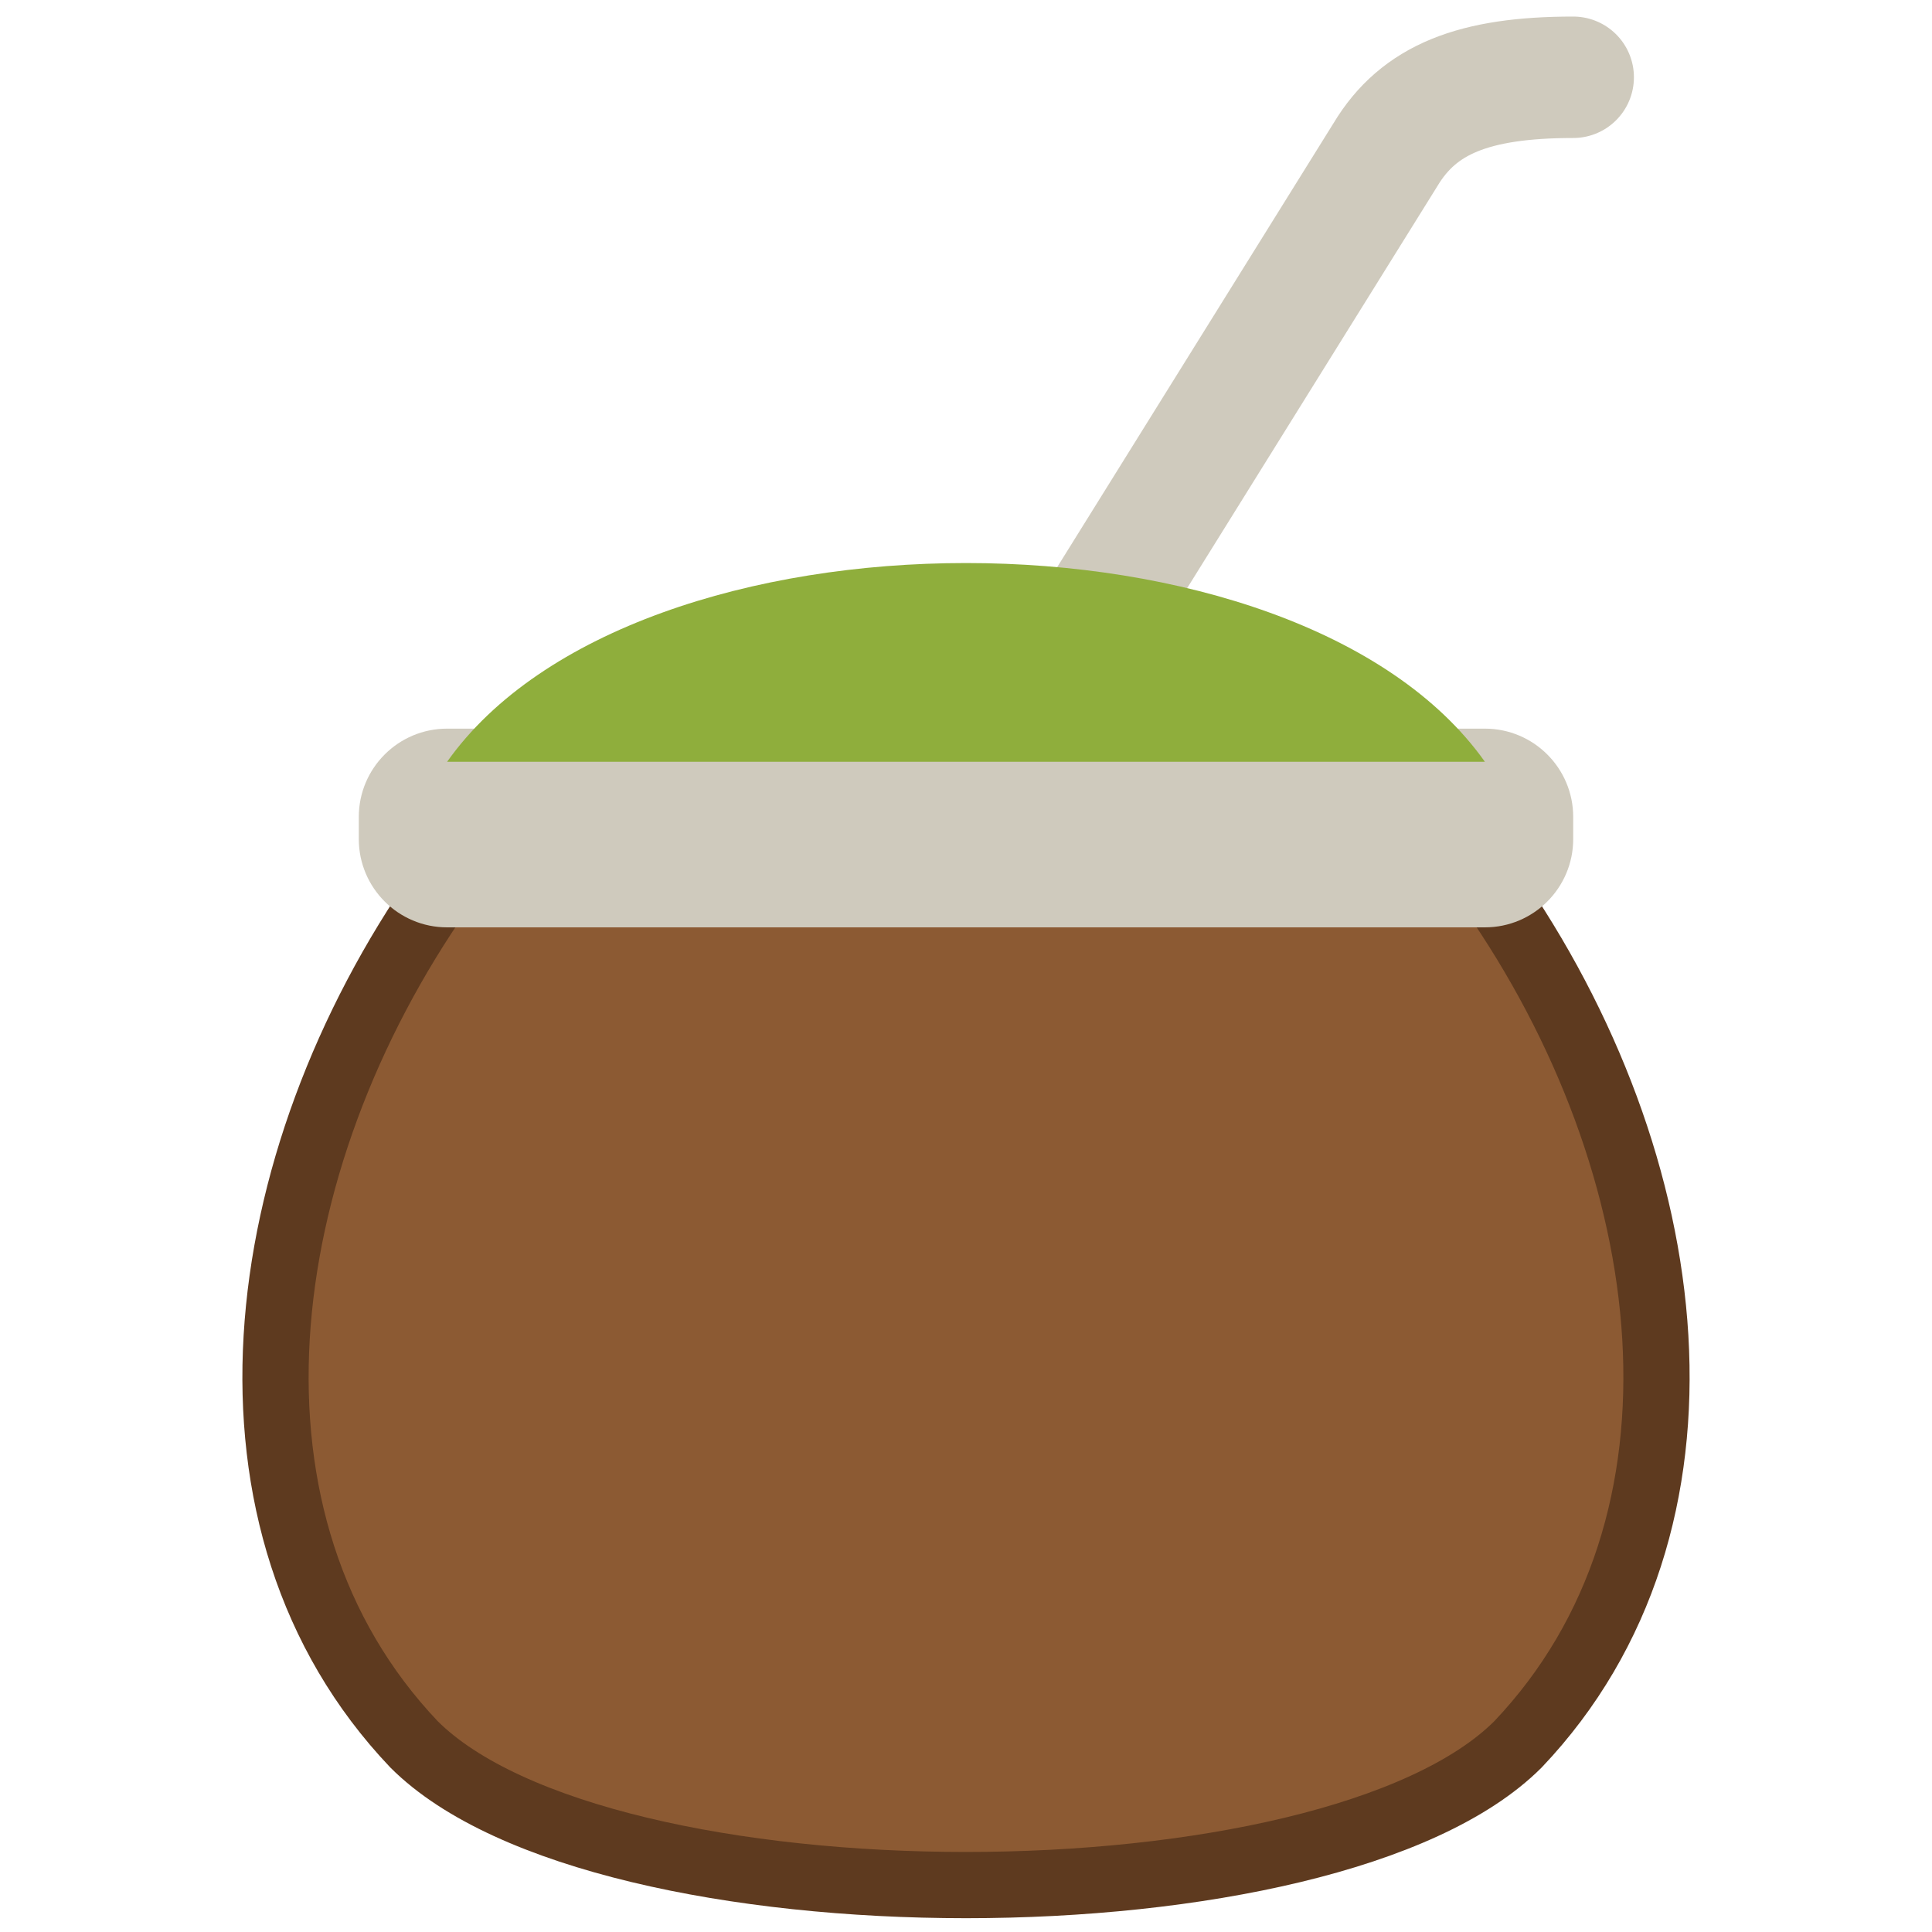
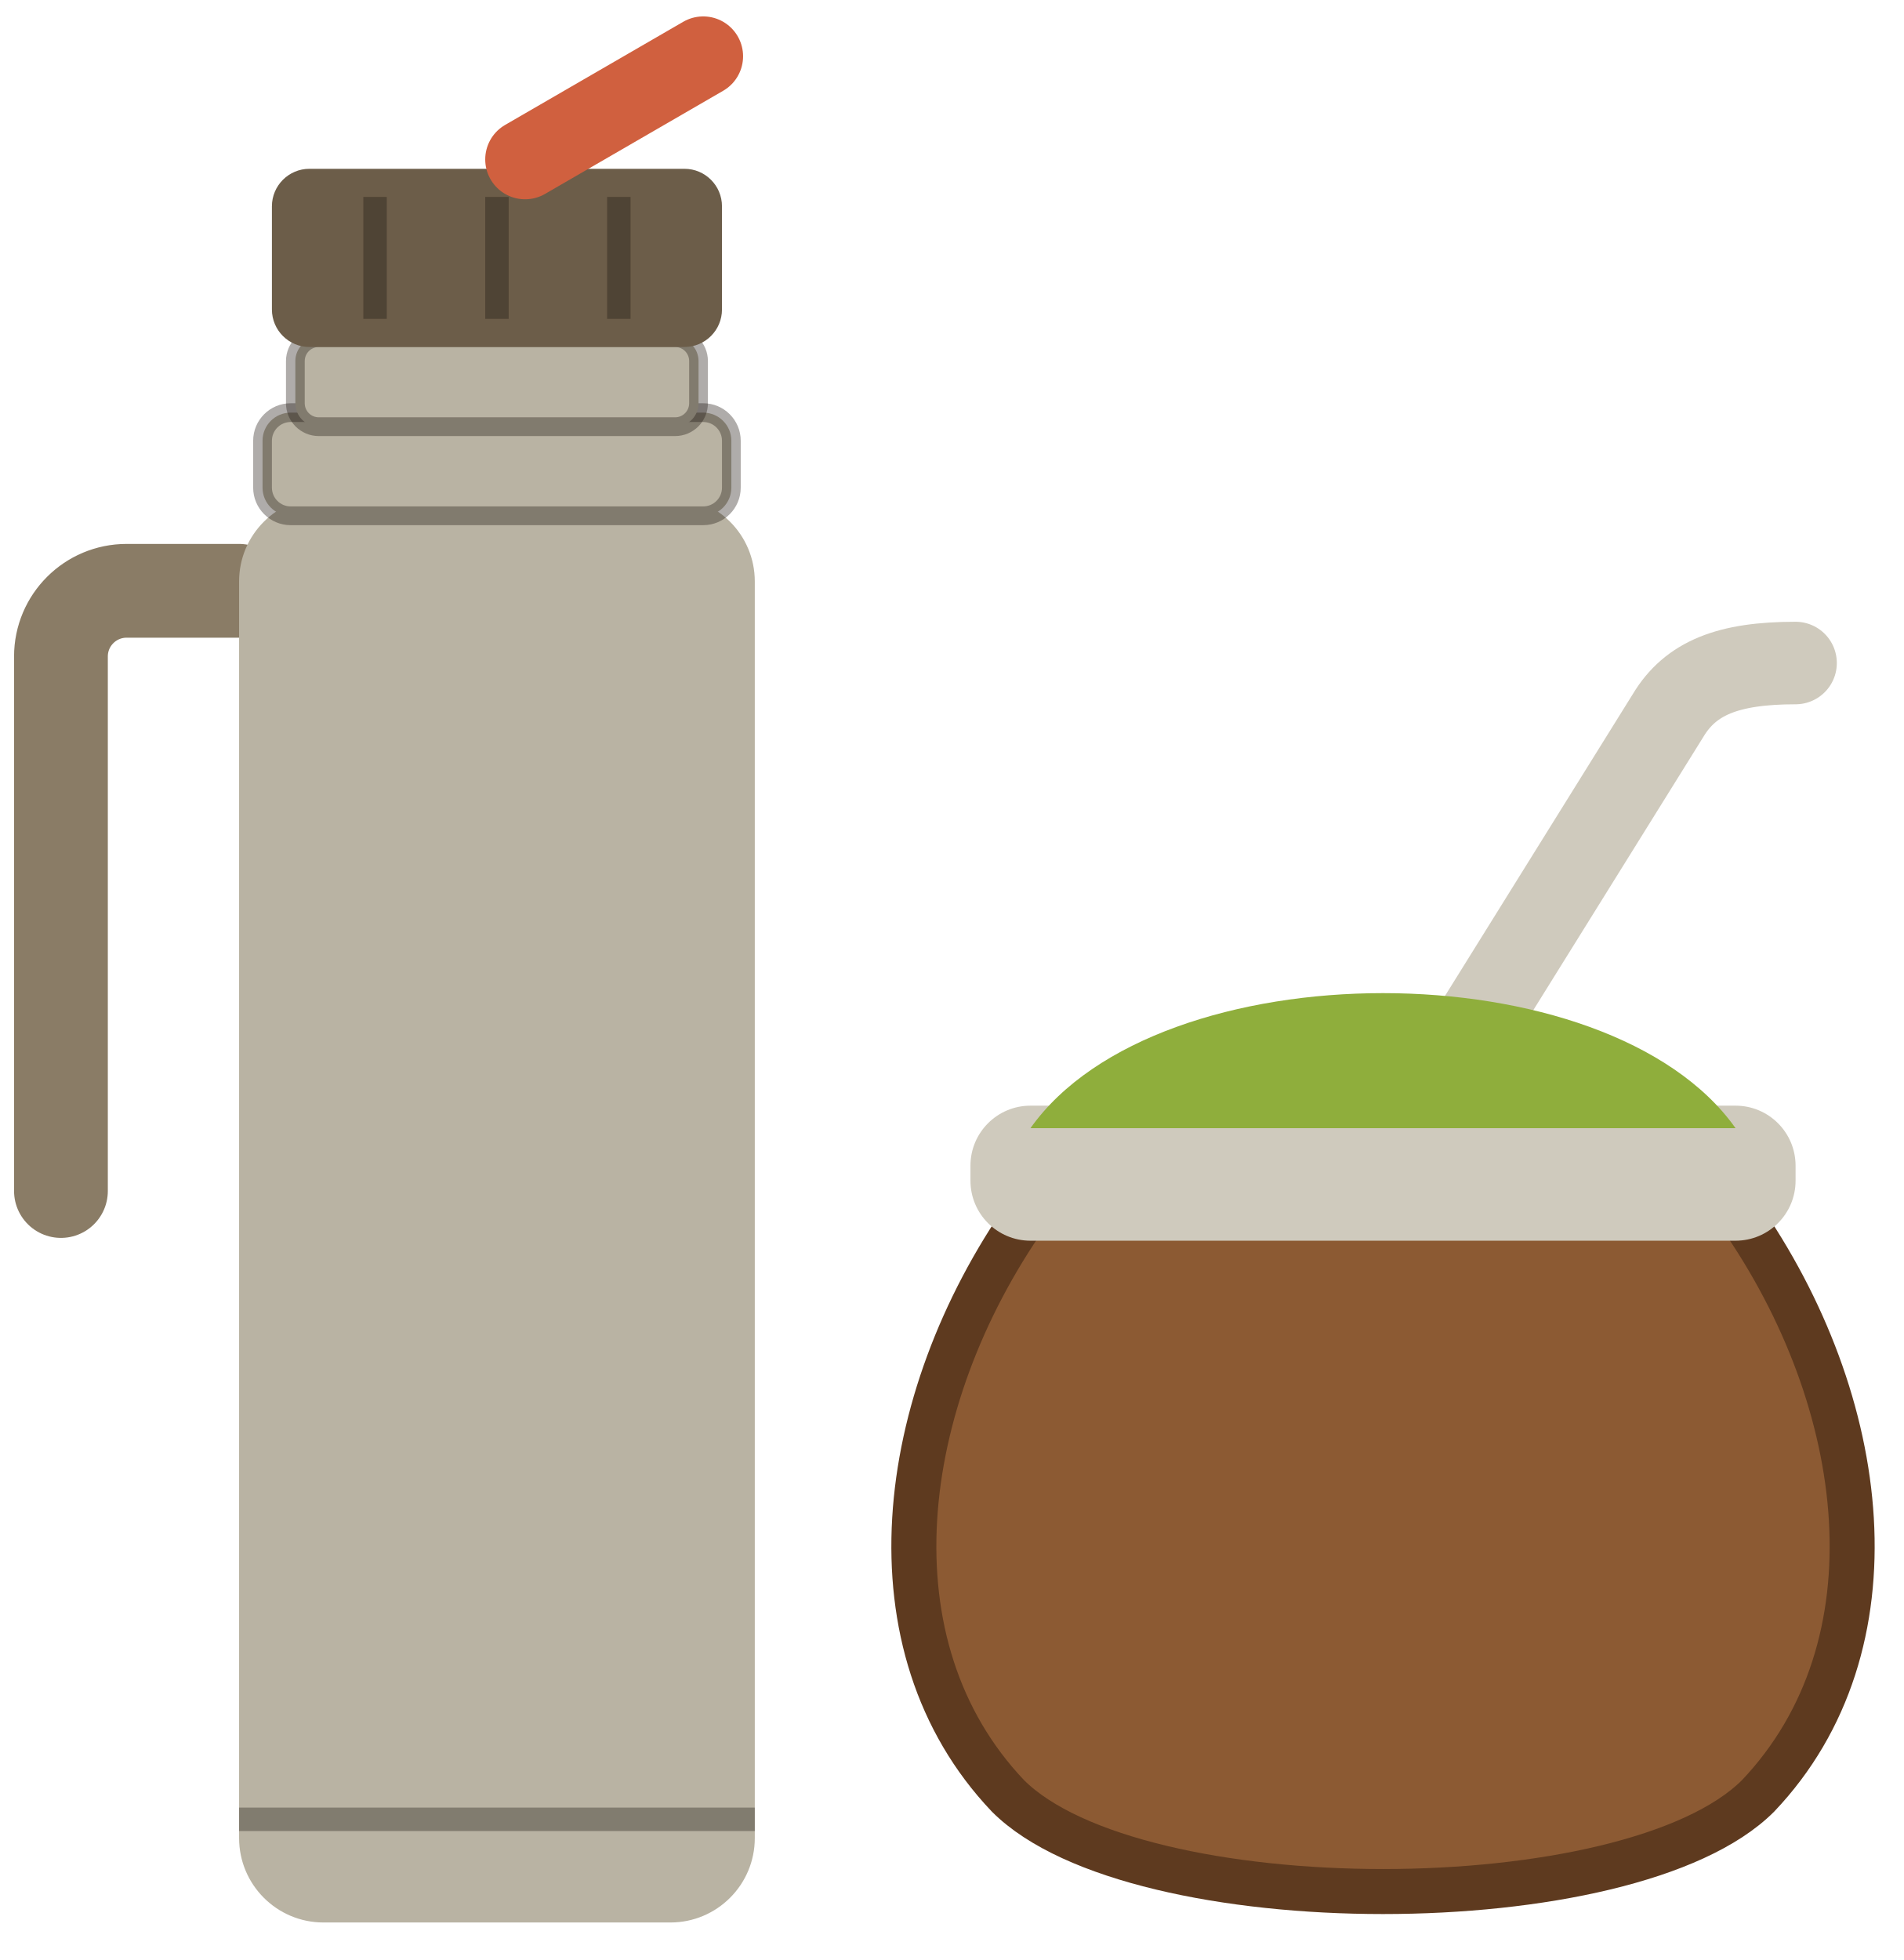
- <svg xmlns="http://www.w3.org/2000/svg" viewBox="2.5 2.4 35 35">
-   <path d="M10.5 18.5C7 23.5 6.2 30 10 34c3.4 3.4 16.6 3.4 20 0 3.8-4 3-10.5-.5-15.5z" fill="#8c5a33" stroke="#5e3a1f" stroke-width="1.2" />
-   <rect x="9" y="15.6" width="22" height="3.6" rx="1.6" fill="#cfcabd" />
-   <path d="M21.5 15 27.6 5.2c.6-1 1.6-1.4 3.4-1.4" fill="none" stroke="#cfcabd" stroke-width="2.2" stroke-linecap="round" />
-   <path d="M10.6 16.2C14 11.4 26 11.4 29.4 16.2z" fill="#8fae3c" />
+ <svg xmlns="http://www.w3.org/2000/svg" viewBox="-10.6 -41 40.6 41.8">
+   <path fill="none" stroke="#8a7c66" stroke-width="2" stroke-linecap="round" d="M-5.5 -28.4h-2.4a1.4 1.4 0 0 0-1.4 1.4V-15.6" />
+   <rect fill="#b9b3a3" x="-5.5" y="-30.4" width="11" height="30.4" rx="1.8" />
+   <path fill="none" stroke="#1a130d" stroke-width=".5" opacity=".35" d="M-5.5 -2.2h11" />
+   <rect fill="#b9b3a3" stroke="#1a130d" stroke-width=".4" stroke-opacity=".35" x="-5" y="-32.2" width="10" height="2.2" rx=".6" />
+   <rect fill="#b9b3a3" stroke="#1a130d" stroke-width=".4" stroke-opacity=".35" x="-4.3" y="-33.8" width="8.6" height="1.9" rx=".5" />
+   <rect fill="#6c5d49" x="-4.8" y="-37.4" width="9.6" height="3.8" rx=".8" />
+   <path fill="none" stroke="#1a130d" stroke-width=".5" opacity=".35" d="M-2.6 -36.8v2.6M0 -36.8v2.6M2.6 -36.8v2.6" />
+   <path fill="none" stroke="#d0603f" stroke-width="1.7" stroke-linecap="round" d="M.6 -37.6 4.4 -39.8" />
+   <g transform="translate(2.9 -29.9) scale(.8)">
+     <path fill="#8c5a33" stroke="#5e3a1f" stroke-width="1.2" d="M10.5 18.5C7 23.5 6.2 30 10 34c3.4 3.4 16.6 3.4 20 0 3.8-4 3-10.5-.5-15.5z" />
+     <rect fill="#cfcabd" x="9" y="15.6" width="22" height="3.6" rx="1.6" />
+     <path fill="none" stroke="#cfcabd" stroke-width="2.2" stroke-linecap="round" d="M21.5 15 27.6 5.2c.6-1 1.6-1.4 3.4-1.4" />
+     <path fill="#8fae3c" d="M10.6 16.2C14 11.4 26 11.4 29.4 16.2z" />
+   </g>
</svg>
